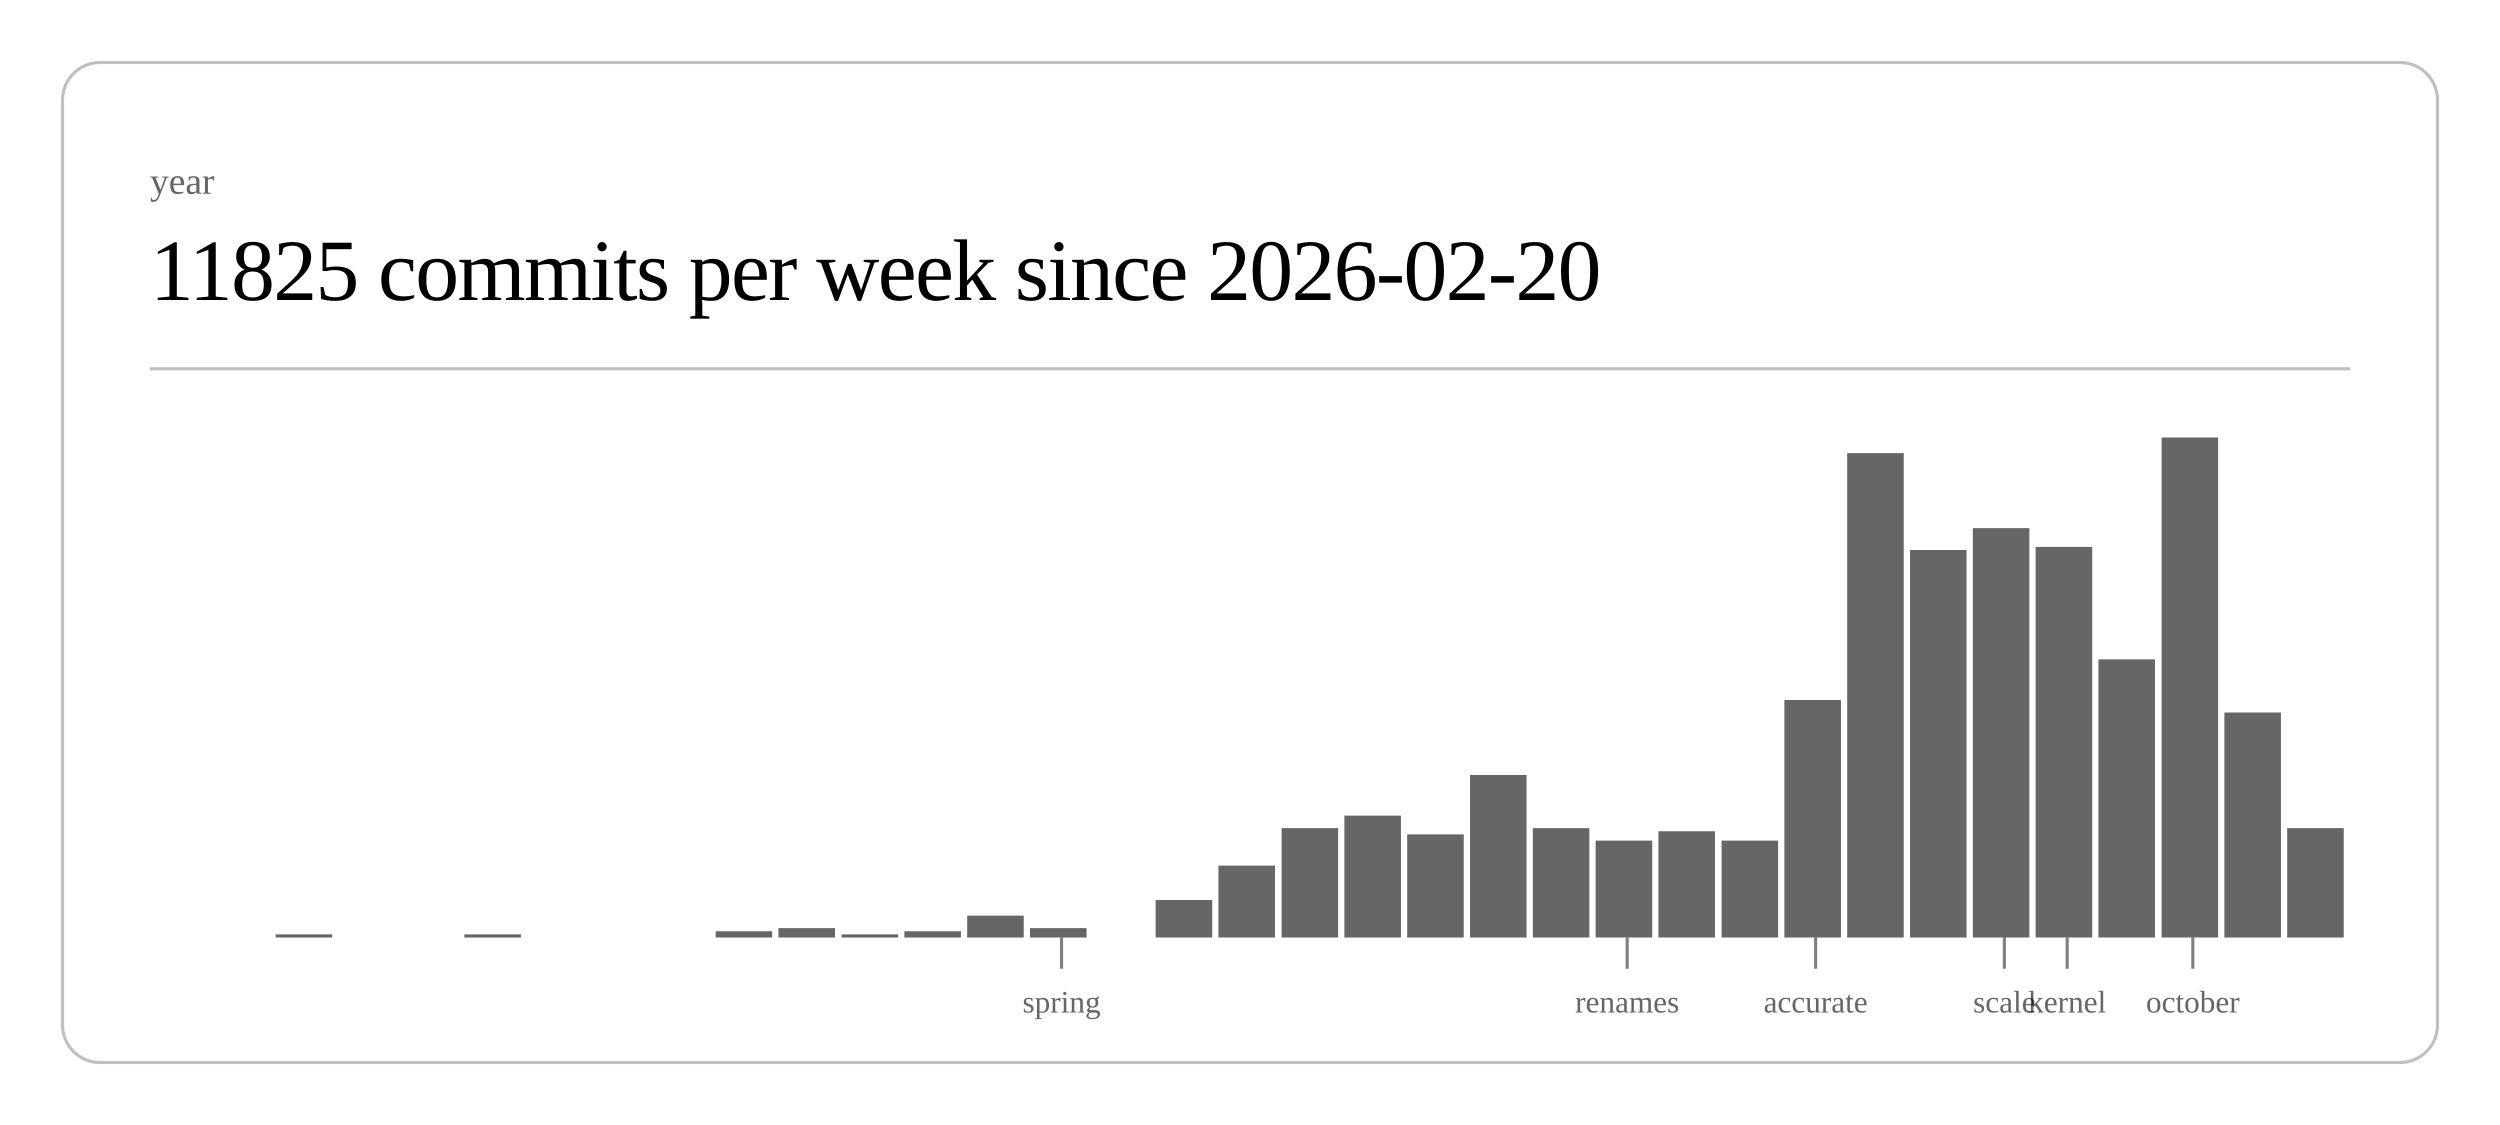
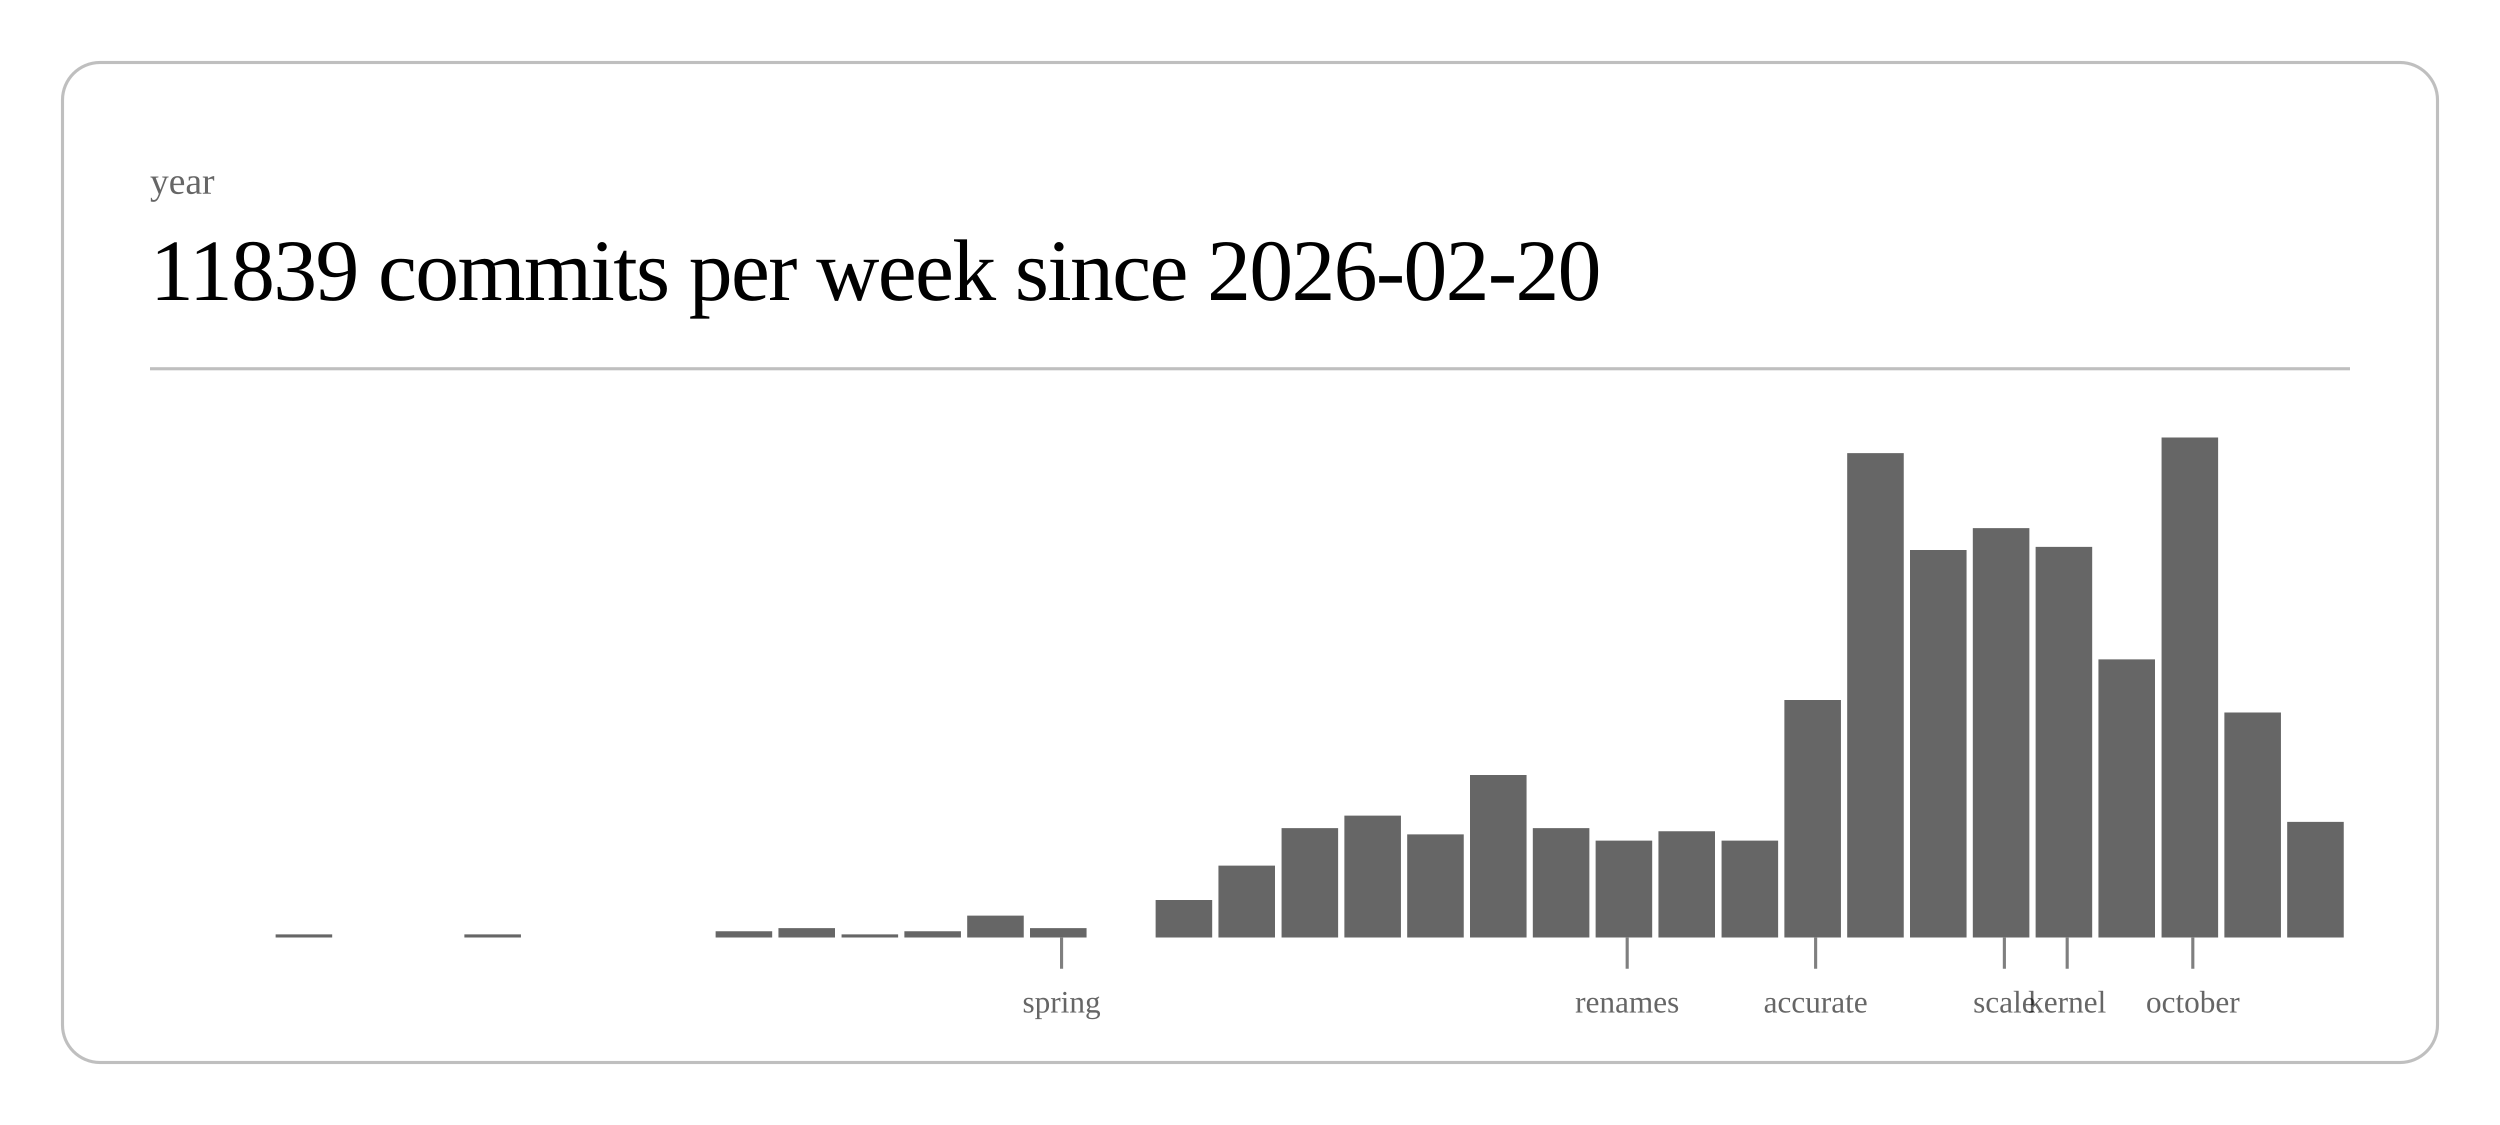
<svg xmlns="http://www.w3.org/2000/svg" class="post-header-svg" viewBox="0 0 800 360" width="800" height="360">
  <rect x="20" y="20" width="760" height="320" rx="12" ry="12" fill="none" stroke="currentColor" stroke-width="1" opacity="0.25" />
  <text fill="currentColor" x="48" y="62" font-size="12" opacity="0.6">year</text>
-   <text fill="currentColor" x="48" y="96" font-size="28" font-weight="300" letter-spacing="-0.5">11825 commits per week since 2026-02-20</text>
+   <text fill="currentColor" x="48" y="96" font-size="28" font-weight="300" letter-spacing="-0.5">11839 commits per week since 2026-02-20</text>
  <line stroke="currentColor" x1="48" y1="118" x2="752" y2="118" stroke-width="1" opacity="0.25" />
  <rect x="88.2" y="299" width="18.1" height="1" fill="currentColor" opacity="0.6" />
  <rect x="148.6" y="299" width="18.1" height="1" fill="currentColor" opacity="0.6" />
  <rect x="229.0" y="298" width="18.1" height="2" fill="currentColor" opacity="0.6" />
  <rect x="249.1" y="297" width="18.1" height="3" fill="currentColor" opacity="0.6" />
  <rect x="269.3" y="299" width="18.1" height="1" fill="currentColor" opacity="0.6" />
  <rect x="289.4" y="298" width="18.1" height="2" fill="currentColor" opacity="0.6" />
  <rect x="309.5" y="293" width="18.1" height="7" fill="currentColor" opacity="0.6" />
  <rect x="329.6" y="297" width="18.1" height="3" fill="currentColor" opacity="0.6" />
  <rect x="369.8" y="288" width="18.1" height="12" fill="currentColor" opacity="0.6" />
  <rect x="389.9" y="277" width="18.1" height="23" fill="currentColor" opacity="0.6" />
  <rect x="410.1" y="265" width="18.1" height="35" fill="currentColor" opacity="0.6" />
  <rect x="430.2" y="261" width="18.1" height="39" fill="currentColor" opacity="0.6" />
  <rect x="450.3" y="267" width="18.1" height="33" fill="currentColor" opacity="0.6" />
  <rect x="470.4" y="248" width="18.1" height="52" fill="currentColor" opacity="0.6" />
  <rect x="490.5" y="265" width="18.1" height="35" fill="currentColor" opacity="0.6" />
  <rect x="510.6" y="269" width="18.1" height="31" fill="currentColor" opacity="0.6" />
  <rect x="530.7" y="266" width="18.1" height="34" fill="currentColor" opacity="0.6" />
  <rect x="550.9" y="269" width="18.1" height="31" fill="currentColor" opacity="0.6" />
  <rect x="571.0" y="224" width="18.1" height="76" fill="currentColor" opacity="0.6" />
  <rect x="591.1" y="145" width="18.1" height="155" fill="currentColor" opacity="0.6" />
  <rect x="611.2" y="176" width="18.1" height="124" fill="currentColor" opacity="0.6" />
  <rect x="631.3" y="169" width="18.1" height="131" fill="currentColor" opacity="0.6" />
  <rect x="651.4" y="175" width="18.1" height="125" fill="currentColor" opacity="0.6" />
  <rect x="671.5" y="211" width="18.1" height="89" fill="currentColor" opacity="0.6" />
  <rect x="691.7" y="140" width="18.1" height="160" fill="currentColor" opacity="0.6" />
  <rect x="711.8" y="228" width="18.1" height="72" fill="currentColor" opacity="0.6" />
-   <rect x="731.9" y="265" width="18.1" height="35" fill="currentColor" opacity="0.6" />
+   <rect x="731.9" y="263" width="18.1" height="37" fill="currentColor" opacity="0.6" />
  <line stroke="currentColor" x1="339.7" y1="300" x2="339.7" y2="310" stroke-width="1" opacity="0.5" />
  <text fill="currentColor" x="339.7" y="324" font-size="10" opacity="0.6" text-anchor="middle">spring</text>
  <line stroke="currentColor" x1="520.7" y1="300" x2="520.7" y2="310" stroke-width="1" opacity="0.5" />
  <text fill="currentColor" x="520.7" y="324" font-size="10" opacity="0.6" text-anchor="middle">renames</text>
  <line stroke="currentColor" x1="581.0" y1="300" x2="581.0" y2="310" stroke-width="1" opacity="0.5" />
  <text fill="currentColor" x="581.0" y="324" font-size="10" opacity="0.6" text-anchor="middle">accurate</text>
  <line stroke="currentColor" x1="641.4" y1="300" x2="641.4" y2="310" stroke-width="1" opacity="0.5" />
  <text fill="currentColor" x="641.4" y="324" font-size="10" opacity="0.6" text-anchor="middle">scale</text>
  <line stroke="currentColor" x1="661.5" y1="300" x2="661.5" y2="310" stroke-width="1" opacity="0.5" />
  <text fill="currentColor" x="661.5" y="324" font-size="10" opacity="0.6" text-anchor="middle">kernel</text>
  <line stroke="currentColor" x1="701.7" y1="300" x2="701.7" y2="310" stroke-width="1" opacity="0.5" />
  <text fill="currentColor" x="701.7" y="324" font-size="10" opacity="0.6" text-anchor="middle">october</text>
</svg>
